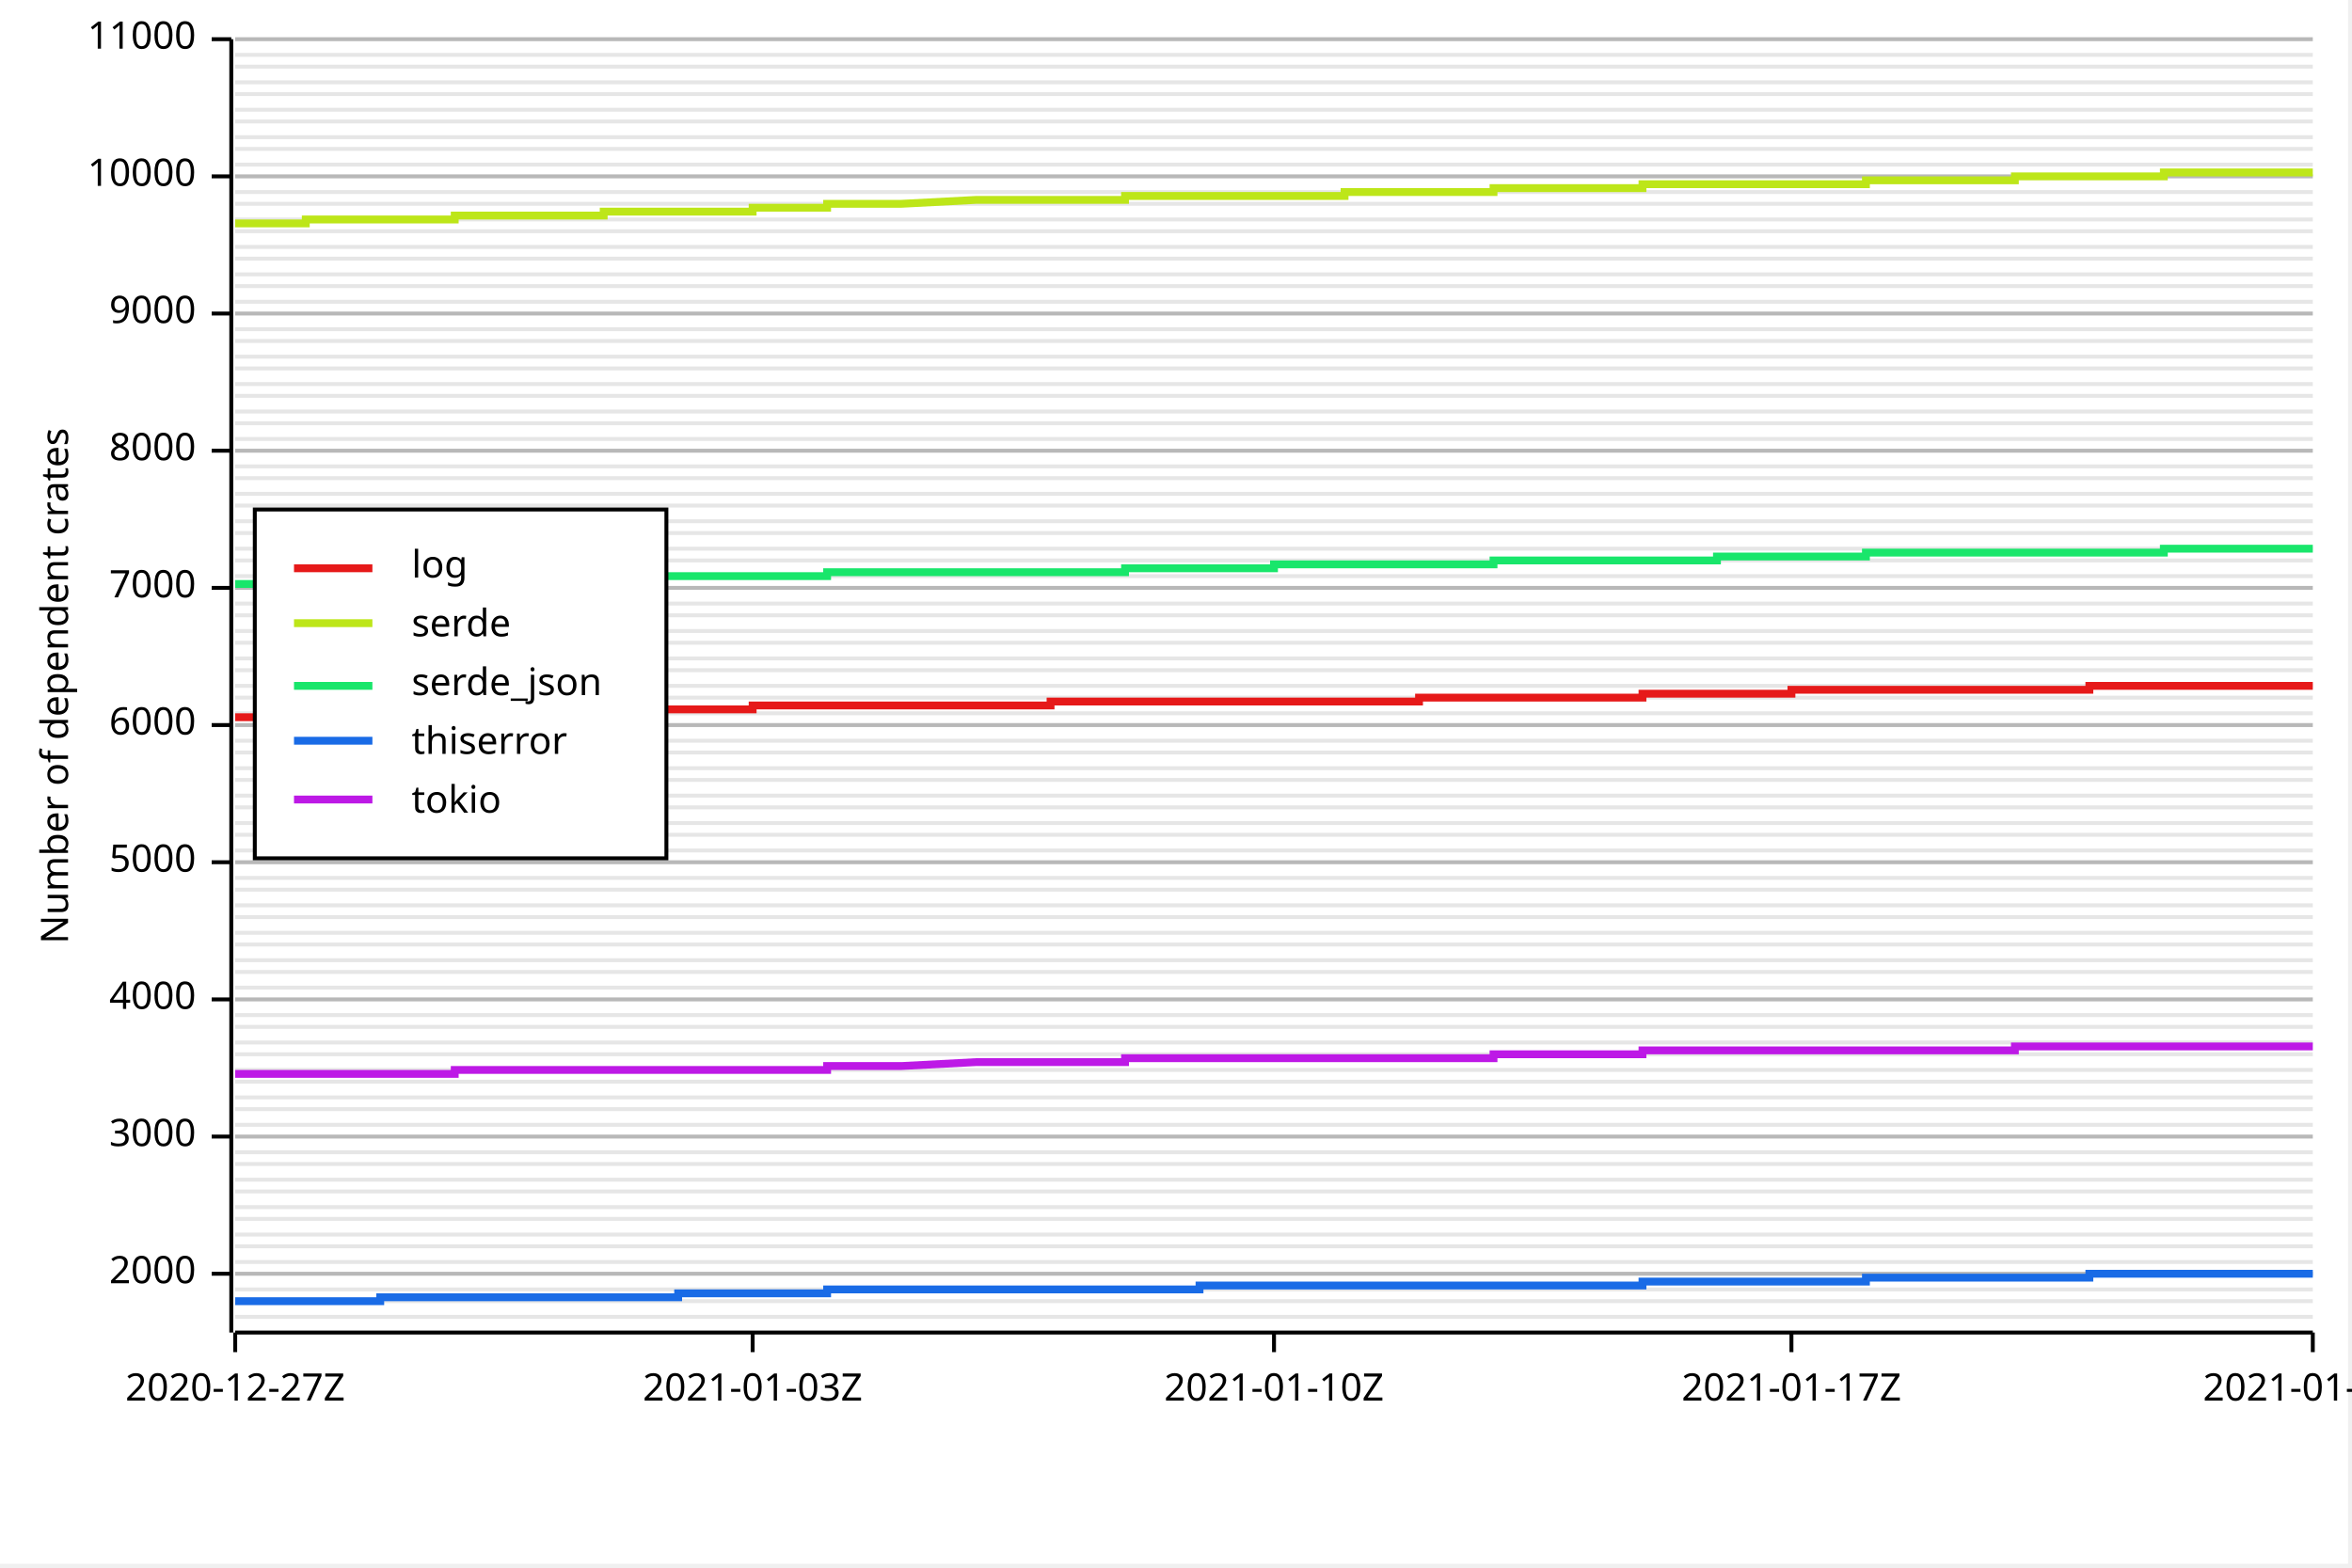
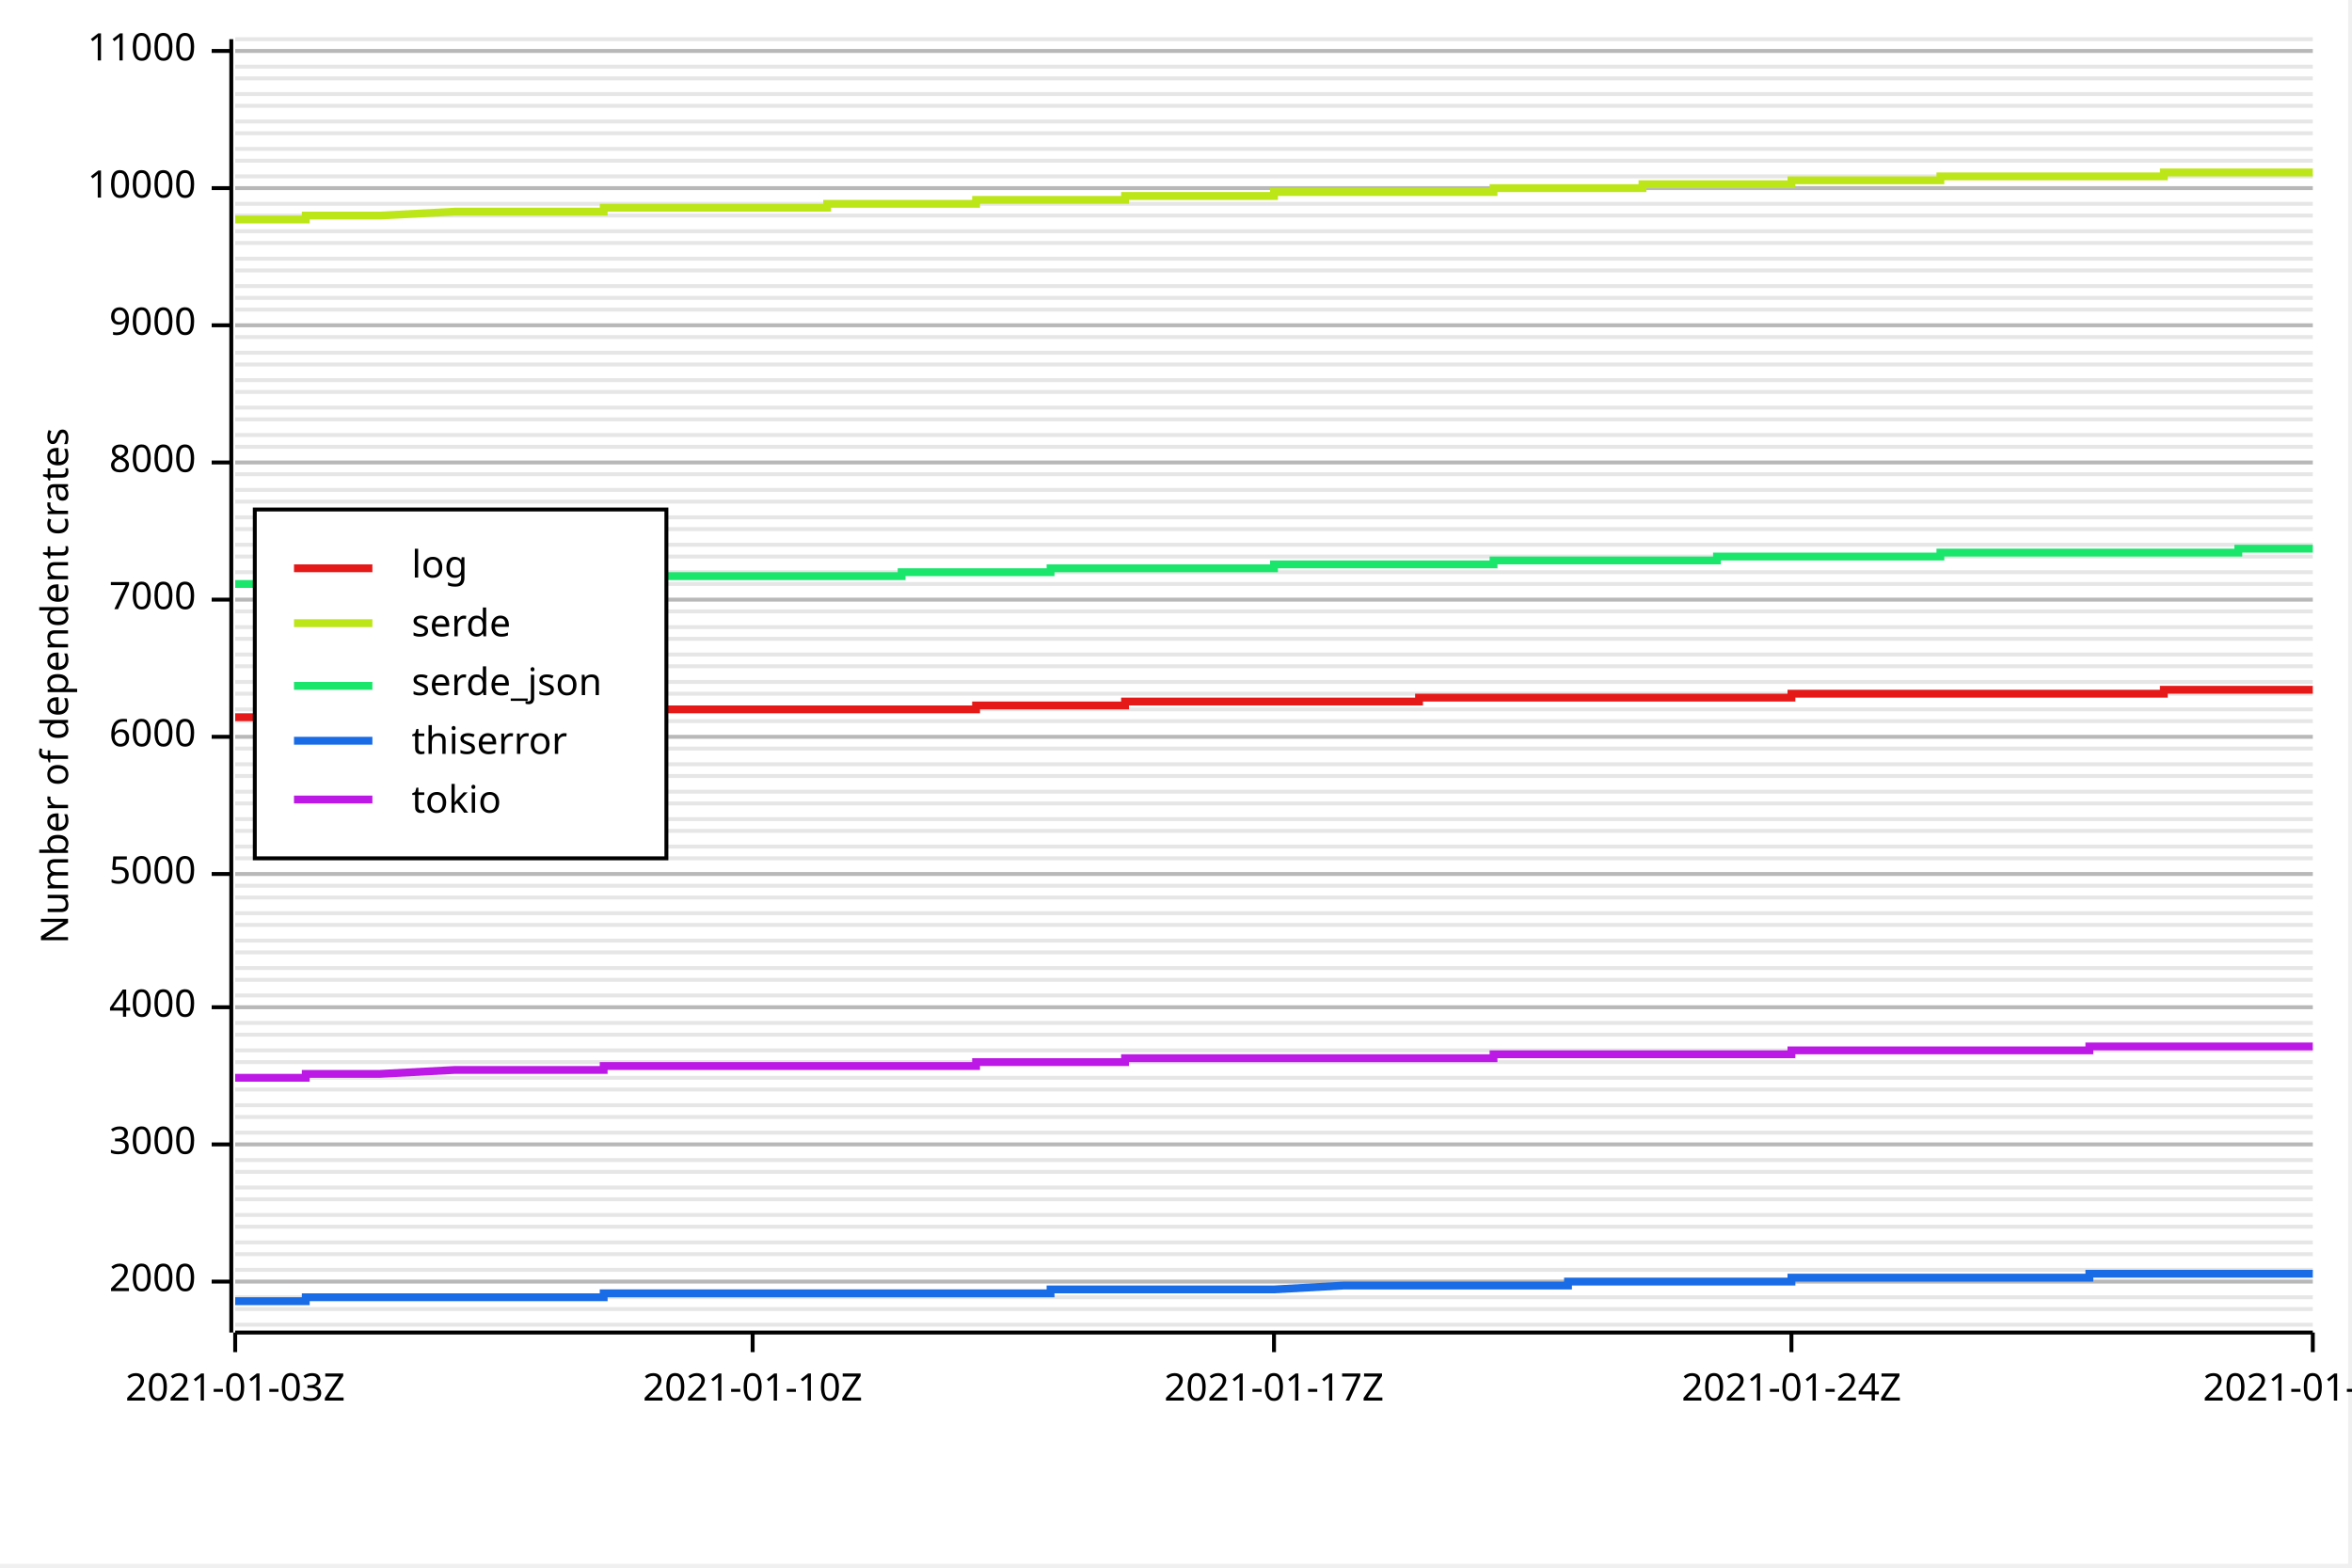
<svg xmlns="http://www.w3.org/2000/svg" width="600" height="400" viewBox="0 0 600 400">
  <rect x="0" y="0" width="599" height="399" opacity="1" fill="#FFFFFF" stroke="none" />
-   <line opacity="0.1" stroke="#000000" stroke-width="1" x1="60" y1="336" x2="590" y2="336" />
-   <line opacity="0.1" stroke="#000000" stroke-width="1" x1="60" y1="332" x2="590" y2="332" />
-   <line opacity="0.1" stroke="#000000" stroke-width="1" x1="60" y1="329" x2="590" y2="329" />
-   <line opacity="0.1" stroke="#000000" stroke-width="1" x1="60" y1="325" x2="590" y2="325" />
-   <line opacity="0.1" stroke="#000000" stroke-width="1" x1="60" y1="322" x2="590" y2="322" />
-   <line opacity="0.1" stroke="#000000" stroke-width="1" x1="60" y1="318" x2="590" y2="318" />
-   <line opacity="0.1" stroke="#000000" stroke-width="1" x1="60" y1="315" x2="590" y2="315" />
-   <line opacity="0.1" stroke="#000000" stroke-width="1" x1="60" y1="311" x2="590" y2="311" />
-   <line opacity="0.1" stroke="#000000" stroke-width="1" x1="60" y1="308" x2="590" y2="308" />
-   <line opacity="0.1" stroke="#000000" stroke-width="1" x1="60" y1="304" x2="590" y2="304" />
-   <line opacity="0.1" stroke="#000000" stroke-width="1" x1="60" y1="301" x2="590" y2="301" />
-   <line opacity="0.1" stroke="#000000" stroke-width="1" x1="60" y1="297" x2="590" y2="297" />
-   <line opacity="0.1" stroke="#000000" stroke-width="1" x1="60" y1="294" x2="590" y2="294" />
-   <line opacity="0.1" stroke="#000000" stroke-width="1" x1="60" y1="290" x2="590" y2="290" />
-   <line opacity="0.1" stroke="#000000" stroke-width="1" x1="60" y1="287" x2="590" y2="287" />
-   <line opacity="0.1" stroke="#000000" stroke-width="1" x1="60" y1="283" x2="590" y2="283" />
-   <line opacity="0.1" stroke="#000000" stroke-width="1" x1="60" y1="280" x2="590" y2="280" />
-   <line opacity="0.1" stroke="#000000" stroke-width="1" x1="60" y1="276" x2="590" y2="276" />
-   <line opacity="0.1" stroke="#000000" stroke-width="1" x1="60" y1="273" x2="590" y2="273" />
-   <line opacity="0.1" stroke="#000000" stroke-width="1" x1="60" y1="269" x2="590" y2="269" />
-   <line opacity="0.1" stroke="#000000" stroke-width="1" x1="60" y1="266" x2="590" y2="266" />
-   <line opacity="0.1" stroke="#000000" stroke-width="1" x1="60" y1="262" x2="590" y2="262" />
-   <line opacity="0.1" stroke="#000000" stroke-width="1" x1="60" y1="259" x2="590" y2="259" />
-   <line opacity="0.1" stroke="#000000" stroke-width="1" x1="60" y1="255" x2="590" y2="255" />
-   <line opacity="0.1" stroke="#000000" stroke-width="1" x1="60" y1="252" x2="590" y2="252" />
-   <line opacity="0.1" stroke="#000000" stroke-width="1" x1="60" y1="248" x2="590" y2="248" />
-   <line opacity="0.1" stroke="#000000" stroke-width="1" x1="60" y1="245" x2="590" y2="245" />
-   <line opacity="0.1" stroke="#000000" stroke-width="1" x1="60" y1="241" x2="590" y2="241" />
-   <line opacity="0.1" stroke="#000000" stroke-width="1" x1="60" y1="238" x2="590" y2="238" />
-   <line opacity="0.1" stroke="#000000" stroke-width="1" x1="60" y1="234" x2="590" y2="234" />
-   <line opacity="0.1" stroke="#000000" stroke-width="1" x1="60" y1="231" x2="590" y2="231" />
-   <line opacity="0.1" stroke="#000000" stroke-width="1" x1="60" y1="227" x2="590" y2="227" />
-   <line opacity="0.1" stroke="#000000" stroke-width="1" x1="60" y1="224" x2="590" y2="224" />
-   <line opacity="0.1" stroke="#000000" stroke-width="1" x1="60" y1="220" x2="590" y2="220" />
-   <line opacity="0.1" stroke="#000000" stroke-width="1" x1="60" y1="217" x2="590" y2="217" />
-   <line opacity="0.1" stroke="#000000" stroke-width="1" x1="60" y1="213" x2="590" y2="213" />
-   <line opacity="0.1" stroke="#000000" stroke-width="1" x1="60" y1="210" x2="590" y2="210" />
-   <line opacity="0.1" stroke="#000000" stroke-width="1" x1="60" y1="206" x2="590" y2="206" />
-   <line opacity="0.1" stroke="#000000" stroke-width="1" x1="60" y1="203" x2="590" y2="203" />
-   <line opacity="0.1" stroke="#000000" stroke-width="1" x1="60" y1="199" x2="590" y2="199" />
-   <line opacity="0.1" stroke="#000000" stroke-width="1" x1="60" y1="196" x2="590" y2="196" />
-   <line opacity="0.1" stroke="#000000" stroke-width="1" x1="60" y1="192" x2="590" y2="192" />
-   <line opacity="0.1" stroke="#000000" stroke-width="1" x1="60" y1="189" x2="590" y2="189" />
-   <line opacity="0.1" stroke="#000000" stroke-width="1" x1="60" y1="185" x2="590" y2="185" />
-   <line opacity="0.1" stroke="#000000" stroke-width="1" x1="60" y1="182" x2="590" y2="182" />
-   <line opacity="0.1" stroke="#000000" stroke-width="1" x1="60" y1="178" x2="590" y2="178" />
-   <line opacity="0.1" stroke="#000000" stroke-width="1" x1="60" y1="175" x2="590" y2="175" />
-   <line opacity="0.1" stroke="#000000" stroke-width="1" x1="60" y1="171" x2="590" y2="171" />
-   <line opacity="0.1" stroke="#000000" stroke-width="1" x1="60" y1="168" x2="590" y2="168" />
-   <line opacity="0.1" stroke="#000000" stroke-width="1" x1="60" y1="164" x2="590" y2="164" />
-   <line opacity="0.1" stroke="#000000" stroke-width="1" x1="60" y1="161" x2="590" y2="161" />
-   <line opacity="0.1" stroke="#000000" stroke-width="1" x1="60" y1="157" x2="590" y2="157" />
-   <line opacity="0.1" stroke="#000000" stroke-width="1" x1="60" y1="154" x2="590" y2="154" />
-   <line opacity="0.1" stroke="#000000" stroke-width="1" x1="60" y1="150" x2="590" y2="150" />
-   <line opacity="0.1" stroke="#000000" stroke-width="1" x1="60" y1="147" x2="590" y2="147" />
-   <line opacity="0.1" stroke="#000000" stroke-width="1" x1="60" y1="143" x2="590" y2="143" />
-   <line opacity="0.1" stroke="#000000" stroke-width="1" x1="60" y1="140" x2="590" y2="140" />
-   <line opacity="0.1" stroke="#000000" stroke-width="1" x1="60" y1="136" x2="590" y2="136" />
-   <line opacity="0.1" stroke="#000000" stroke-width="1" x1="60" y1="133" x2="590" y2="133" />
-   <line opacity="0.1" stroke="#000000" stroke-width="1" x1="60" y1="129" x2="590" y2="129" />
-   <line opacity="0.1" stroke="#000000" stroke-width="1" x1="60" y1="126" x2="590" y2="126" />
-   <line opacity="0.1" stroke="#000000" stroke-width="1" x1="60" y1="122" x2="590" y2="122" />
-   <line opacity="0.1" stroke="#000000" stroke-width="1" x1="60" y1="119" x2="590" y2="119" />
-   <line opacity="0.1" stroke="#000000" stroke-width="1" x1="60" y1="115" x2="590" y2="115" />
-   <line opacity="0.1" stroke="#000000" stroke-width="1" x1="60" y1="112" x2="590" y2="112" />
-   <line opacity="0.1" stroke="#000000" stroke-width="1" x1="60" y1="108" x2="590" y2="108" />
-   <line opacity="0.1" stroke="#000000" stroke-width="1" x1="60" y1="105" x2="590" y2="105" />
-   <line opacity="0.1" stroke="#000000" stroke-width="1" x1="60" y1="101" x2="590" y2="101" />
-   <line opacity="0.1" stroke="#000000" stroke-width="1" x1="60" y1="98" x2="590" y2="98" />
-   <line opacity="0.1" stroke="#000000" stroke-width="1" x1="60" y1="94" x2="590" y2="94" />
-   <line opacity="0.1" stroke="#000000" stroke-width="1" x1="60" y1="91" x2="590" y2="91" />
-   <line opacity="0.1" stroke="#000000" stroke-width="1" x1="60" y1="87" x2="590" y2="87" />
-   <line opacity="0.1" stroke="#000000" stroke-width="1" x1="60" y1="84" x2="590" y2="84" />
-   <line opacity="0.1" stroke="#000000" stroke-width="1" x1="60" y1="80" x2="590" y2="80" />
-   <line opacity="0.1" stroke="#000000" stroke-width="1" x1="60" y1="77" x2="590" y2="77" />
+   <line opacity="0.1" stroke="#000000" stroke-width="1" x1="60" y1="338" x2="590" y2="338" />
+   <line opacity="0.1" stroke="#000000" stroke-width="1" x1="60" y1="334" x2="590" y2="334" />
+   <line opacity="0.1" stroke="#000000" stroke-width="1" x1="60" y1="331" x2="590" y2="331" />
+   <line opacity="0.1" stroke="#000000" stroke-width="1" x1="60" y1="327" x2="590" y2="327" />
+   <line opacity="0.1" stroke="#000000" stroke-width="1" x1="60" y1="324" x2="590" y2="324" />
+   <line opacity="0.1" stroke="#000000" stroke-width="1" x1="60" y1="320" x2="590" y2="320" />
+   <line opacity="0.1" stroke="#000000" stroke-width="1" x1="60" y1="317" x2="590" y2="317" />
+   <line opacity="0.1" stroke="#000000" stroke-width="1" x1="60" y1="313" x2="590" y2="313" />
+   <line opacity="0.1" stroke="#000000" stroke-width="1" x1="60" y1="310" x2="590" y2="310" />
+   <line opacity="0.1" stroke="#000000" stroke-width="1" x1="60" y1="306" x2="590" y2="306" />
+   <line opacity="0.1" stroke="#000000" stroke-width="1" x1="60" y1="303" x2="590" y2="303" />
+   <line opacity="0.1" stroke="#000000" stroke-width="1" x1="60" y1="299" x2="590" y2="299" />
+   <line opacity="0.1" stroke="#000000" stroke-width="1" x1="60" y1="296" x2="590" y2="296" />
+   <line opacity="0.1" stroke="#000000" stroke-width="1" x1="60" y1="292" x2="590" y2="292" />
+   <line opacity="0.1" stroke="#000000" stroke-width="1" x1="60" y1="289" x2="590" y2="289" />
+   <line opacity="0.1" stroke="#000000" stroke-width="1" x1="60" y1="285" x2="590" y2="285" />
+   <line opacity="0.1" stroke="#000000" stroke-width="1" x1="60" y1="282" x2="590" y2="282" />
+   <line opacity="0.1" stroke="#000000" stroke-width="1" x1="60" y1="278" x2="590" y2="278" />
+   <line opacity="0.1" stroke="#000000" stroke-width="1" x1="60" y1="275" x2="590" y2="275" />
+   <line opacity="0.1" stroke="#000000" stroke-width="1" x1="60" y1="271" x2="590" y2="271" />
+   <line opacity="0.1" stroke="#000000" stroke-width="1" x1="60" y1="268" x2="590" y2="268" />
+   <line opacity="0.1" stroke="#000000" stroke-width="1" x1="60" y1="264" x2="590" y2="264" />
+   <line opacity="0.1" stroke="#000000" stroke-width="1" x1="60" y1="261" x2="590" y2="261" />
+   <line opacity="0.1" stroke="#000000" stroke-width="1" x1="60" y1="257" x2="590" y2="257" />
+   <line opacity="0.1" stroke="#000000" stroke-width="1" x1="60" y1="254" x2="590" y2="254" />
+   <line opacity="0.1" stroke="#000000" stroke-width="1" x1="60" y1="250" x2="590" y2="250" />
+   <line opacity="0.1" stroke="#000000" stroke-width="1" x1="60" y1="247" x2="590" y2="247" />
+   <line opacity="0.1" stroke="#000000" stroke-width="1" x1="60" y1="243" x2="590" y2="243" />
+   <line opacity="0.1" stroke="#000000" stroke-width="1" x1="60" y1="240" x2="590" y2="240" />
+   <line opacity="0.1" stroke="#000000" stroke-width="1" x1="60" y1="236" x2="590" y2="236" />
+   <line opacity="0.1" stroke="#000000" stroke-width="1" x1="60" y1="233" x2="590" y2="233" />
+   <line opacity="0.1" stroke="#000000" stroke-width="1" x1="60" y1="229" x2="590" y2="229" />
+   <line opacity="0.1" stroke="#000000" stroke-width="1" x1="60" y1="226" x2="590" y2="226" />
+   <line opacity="0.1" stroke="#000000" stroke-width="1" x1="60" y1="223" x2="590" y2="223" />
+   <line opacity="0.1" stroke="#000000" stroke-width="1" x1="60" y1="219" x2="590" y2="219" />
+   <line opacity="0.1" stroke="#000000" stroke-width="1" x1="60" y1="216" x2="590" y2="216" />
+   <line opacity="0.1" stroke="#000000" stroke-width="1" x1="60" y1="212" x2="590" y2="212" />
+   <line opacity="0.1" stroke="#000000" stroke-width="1" x1="60" y1="209" x2="590" y2="209" />
+   <line opacity="0.1" stroke="#000000" stroke-width="1" x1="60" y1="205" x2="590" y2="205" />
+   <line opacity="0.1" stroke="#000000" stroke-width="1" x1="60" y1="202" x2="590" y2="202" />
+   <line opacity="0.1" stroke="#000000" stroke-width="1" x1="60" y1="198" x2="590" y2="198" />
+   <line opacity="0.1" stroke="#000000" stroke-width="1" x1="60" y1="195" x2="590" y2="195" />
+   <line opacity="0.1" stroke="#000000" stroke-width="1" x1="60" y1="191" x2="590" y2="191" />
+   <line opacity="0.1" stroke="#000000" stroke-width="1" x1="60" y1="188" x2="590" y2="188" />
+   <line opacity="0.1" stroke="#000000" stroke-width="1" x1="60" y1="184" x2="590" y2="184" />
+   <line opacity="0.1" stroke="#000000" stroke-width="1" x1="60" y1="181" x2="590" y2="181" />
+   <line opacity="0.1" stroke="#000000" stroke-width="1" x1="60" y1="177" x2="590" y2="177" />
+   <line opacity="0.1" stroke="#000000" stroke-width="1" x1="60" y1="174" x2="590" y2="174" />
+   <line opacity="0.1" stroke="#000000" stroke-width="1" x1="60" y1="170" x2="590" y2="170" />
+   <line opacity="0.1" stroke="#000000" stroke-width="1" x1="60" y1="167" x2="590" y2="167" />
+   <line opacity="0.1" stroke="#000000" stroke-width="1" x1="60" y1="163" x2="590" y2="163" />
+   <line opacity="0.1" stroke="#000000" stroke-width="1" x1="60" y1="160" x2="590" y2="160" />
+   <line opacity="0.1" stroke="#000000" stroke-width="1" x1="60" y1="156" x2="590" y2="156" />
+   <line opacity="0.1" stroke="#000000" stroke-width="1" x1="60" y1="153" x2="590" y2="153" />
+   <line opacity="0.1" stroke="#000000" stroke-width="1" x1="60" y1="149" x2="590" y2="149" />
+   <line opacity="0.1" stroke="#000000" stroke-width="1" x1="60" y1="146" x2="590" y2="146" />
+   <line opacity="0.1" stroke="#000000" stroke-width="1" x1="60" y1="142" x2="590" y2="142" />
+   <line opacity="0.1" stroke="#000000" stroke-width="1" x1="60" y1="139" x2="590" y2="139" />
+   <line opacity="0.1" stroke="#000000" stroke-width="1" x1="60" y1="135" x2="590" y2="135" />
+   <line opacity="0.1" stroke="#000000" stroke-width="1" x1="60" y1="132" x2="590" y2="132" />
+   <line opacity="0.1" stroke="#000000" stroke-width="1" x1="60" y1="128" x2="590" y2="128" />
+   <line opacity="0.1" stroke="#000000" stroke-width="1" x1="60" y1="125" x2="590" y2="125" />
+   <line opacity="0.1" stroke="#000000" stroke-width="1" x1="60" y1="121" x2="590" y2="121" />
+   <line opacity="0.1" stroke="#000000" stroke-width="1" x1="60" y1="118" x2="590" y2="118" />
+   <line opacity="0.1" stroke="#000000" stroke-width="1" x1="60" y1="114" x2="590" y2="114" />
+   <line opacity="0.1" stroke="#000000" stroke-width="1" x1="60" y1="111" x2="590" y2="111" />
+   <line opacity="0.1" stroke="#000000" stroke-width="1" x1="60" y1="107" x2="590" y2="107" />
+   <line opacity="0.1" stroke="#000000" stroke-width="1" x1="60" y1="104" x2="590" y2="104" />
+   <line opacity="0.1" stroke="#000000" stroke-width="1" x1="60" y1="100" x2="590" y2="100" />
+   <line opacity="0.1" stroke="#000000" stroke-width="1" x1="60" y1="97" x2="590" y2="97" />
+   <line opacity="0.1" stroke="#000000" stroke-width="1" x1="60" y1="93" x2="590" y2="93" />
+   <line opacity="0.1" stroke="#000000" stroke-width="1" x1="60" y1="90" x2="590" y2="90" />
+   <line opacity="0.1" stroke="#000000" stroke-width="1" x1="60" y1="86" x2="590" y2="86" />
+   <line opacity="0.1" stroke="#000000" stroke-width="1" x1="60" y1="83" x2="590" y2="83" />
+   <line opacity="0.1" stroke="#000000" stroke-width="1" x1="60" y1="79" x2="590" y2="79" />
+   <line opacity="0.1" stroke="#000000" stroke-width="1" x1="60" y1="76" x2="590" y2="76" />
  <line opacity="0.1" stroke="#000000" stroke-width="1" x1="60" y1="73" x2="590" y2="73" />
-   <line opacity="0.1" stroke="#000000" stroke-width="1" x1="60" y1="70" x2="590" y2="70" />
+   <line opacity="0.1" stroke="#000000" stroke-width="1" x1="60" y1="69" x2="590" y2="69" />
  <line opacity="0.1" stroke="#000000" stroke-width="1" x1="60" y1="66" x2="590" y2="66" />
-   <line opacity="0.1" stroke="#000000" stroke-width="1" x1="60" y1="63" x2="590" y2="63" />
+   <line opacity="0.1" stroke="#000000" stroke-width="1" x1="60" y1="62" x2="590" y2="62" />
  <line opacity="0.1" stroke="#000000" stroke-width="1" x1="60" y1="59" x2="590" y2="59" />
-   <line opacity="0.1" stroke="#000000" stroke-width="1" x1="60" y1="56" x2="590" y2="56" />
+   <line opacity="0.1" stroke="#000000" stroke-width="1" x1="60" y1="55" x2="590" y2="55" />
  <line opacity="0.1" stroke="#000000" stroke-width="1" x1="60" y1="52" x2="590" y2="52" />
-   <line opacity="0.1" stroke="#000000" stroke-width="1" x1="60" y1="49" x2="590" y2="49" />
+   <line opacity="0.1" stroke="#000000" stroke-width="1" x1="60" y1="48" x2="590" y2="48" />
  <line opacity="0.1" stroke="#000000" stroke-width="1" x1="60" y1="45" x2="590" y2="45" />
-   <line opacity="0.1" stroke="#000000" stroke-width="1" x1="60" y1="42" x2="590" y2="42" />
+   <line opacity="0.1" stroke="#000000" stroke-width="1" x1="60" y1="41" x2="590" y2="41" />
  <line opacity="0.1" stroke="#000000" stroke-width="1" x1="60" y1="38" x2="590" y2="38" />
-   <line opacity="0.1" stroke="#000000" stroke-width="1" x1="60" y1="35" x2="590" y2="35" />
+   <line opacity="0.1" stroke="#000000" stroke-width="1" x1="60" y1="34" x2="590" y2="34" />
  <line opacity="0.1" stroke="#000000" stroke-width="1" x1="60" y1="31" x2="590" y2="31" />
-   <line opacity="0.1" stroke="#000000" stroke-width="1" x1="60" y1="28" x2="590" y2="28" />
+   <line opacity="0.1" stroke="#000000" stroke-width="1" x1="60" y1="27" x2="590" y2="27" />
  <line opacity="0.1" stroke="#000000" stroke-width="1" x1="60" y1="24" x2="590" y2="24" />
-   <line opacity="0.1" stroke="#000000" stroke-width="1" x1="60" y1="21" x2="590" y2="21" />
+   <line opacity="0.1" stroke="#000000" stroke-width="1" x1="60" y1="20" x2="590" y2="20" />
  <line opacity="0.1" stroke="#000000" stroke-width="1" x1="60" y1="17" x2="590" y2="17" />
-   <line opacity="0.1" stroke="#000000" stroke-width="1" x1="60" y1="14" x2="590" y2="14" />
+   <line opacity="0.1" stroke="#000000" stroke-width="1" x1="60" y1="13" x2="590" y2="13" />
  <line opacity="0.1" stroke="#000000" stroke-width="1" x1="60" y1="10" x2="590" y2="10" />
  <text x="10" y="175" dy="0.76em" text-anchor="middle" font-family="sans-serif" font-size="9.677" opacity="1" fill="#000000" transform="rotate(270, 10, 175)">
Number of dependent crates
</text>
-   <line opacity="0.2" stroke="#000000" stroke-width="1" x1="60" y1="325" x2="590" y2="325" />
-   <line opacity="0.2" stroke="#000000" stroke-width="1" x1="60" y1="290" x2="590" y2="290" />
-   <line opacity="0.2" stroke="#000000" stroke-width="1" x1="60" y1="255" x2="590" y2="255" />
-   <line opacity="0.2" stroke="#000000" stroke-width="1" x1="60" y1="220" x2="590" y2="220" />
-   <line opacity="0.2" stroke="#000000" stroke-width="1" x1="60" y1="185" x2="590" y2="185" />
-   <line opacity="0.2" stroke="#000000" stroke-width="1" x1="60" y1="150" x2="590" y2="150" />
-   <line opacity="0.2" stroke="#000000" stroke-width="1" x1="60" y1="115" x2="590" y2="115" />
-   <line opacity="0.2" stroke="#000000" stroke-width="1" x1="60" y1="80" x2="590" y2="80" />
-   <line opacity="0.2" stroke="#000000" stroke-width="1" x1="60" y1="45" x2="590" y2="45" />
-   <line opacity="0.2" stroke="#000000" stroke-width="1" x1="60" y1="10" x2="590" y2="10" />
+   <line opacity="0.2" stroke="#000000" stroke-width="1" x1="60" y1="327" x2="590" y2="327" />
+   <line opacity="0.2" stroke="#000000" stroke-width="1" x1="60" y1="292" x2="590" y2="292" />
+   <line opacity="0.2" stroke="#000000" stroke-width="1" x1="60" y1="257" x2="590" y2="257" />
+   <line opacity="0.2" stroke="#000000" stroke-width="1" x1="60" y1="223" x2="590" y2="223" />
+   <line opacity="0.2" stroke="#000000" stroke-width="1" x1="60" y1="188" x2="590" y2="188" />
+   <line opacity="0.2" stroke="#000000" stroke-width="1" x1="60" y1="153" x2="590" y2="153" />
+   <line opacity="0.2" stroke="#000000" stroke-width="1" x1="60" y1="118" x2="590" y2="118" />
+   <line opacity="0.2" stroke="#000000" stroke-width="1" x1="60" y1="83" x2="590" y2="83" />
+   <line opacity="0.2" stroke="#000000" stroke-width="1" x1="60" y1="48" x2="590" y2="48" />
+   <line opacity="0.2" stroke="#000000" stroke-width="1" x1="60" y1="13" x2="590" y2="13" />
  <polyline fill="none" opacity="1" stroke="#000000" stroke-width="1" points="59,10 59,340 " />
-   <text x="50" y="325" dy="0.5ex" text-anchor="end" font-family="sans-serif" font-size="9.677" opacity="1" fill="#000000">
+   <text x="50" y="327" dy="0.5ex" text-anchor="end" font-family="sans-serif" font-size="9.677" opacity="1" fill="#000000">
2000
</text>
-   <polyline fill="none" opacity="1" stroke="#000000" stroke-width="1" points="54,325 59,325 " />
-   <text x="50" y="290" dy="0.5ex" text-anchor="end" font-family="sans-serif" font-size="9.677" opacity="1" fill="#000000">
+   <polyline fill="none" opacity="1" stroke="#000000" stroke-width="1" points="54,327 59,327 " />
+   <text x="50" y="292" dy="0.5ex" text-anchor="end" font-family="sans-serif" font-size="9.677" opacity="1" fill="#000000">
3000
</text>
-   <polyline fill="none" opacity="1" stroke="#000000" stroke-width="1" points="54,290 59,290 " />
-   <text x="50" y="255" dy="0.5ex" text-anchor="end" font-family="sans-serif" font-size="9.677" opacity="1" fill="#000000">
+   <polyline fill="none" opacity="1" stroke="#000000" stroke-width="1" points="54,292 59,292 " />
+   <text x="50" y="257" dy="0.5ex" text-anchor="end" font-family="sans-serif" font-size="9.677" opacity="1" fill="#000000">
4000
</text>
-   <polyline fill="none" opacity="1" stroke="#000000" stroke-width="1" points="54,255 59,255 " />
-   <text x="50" y="220" dy="0.5ex" text-anchor="end" font-family="sans-serif" font-size="9.677" opacity="1" fill="#000000">
+   <polyline fill="none" opacity="1" stroke="#000000" stroke-width="1" points="54,257 59,257 " />
+   <text x="50" y="223" dy="0.5ex" text-anchor="end" font-family="sans-serif" font-size="9.677" opacity="1" fill="#000000">
5000
</text>
-   <polyline fill="none" opacity="1" stroke="#000000" stroke-width="1" points="54,220 59,220 " />
-   <text x="50" y="185" dy="0.5ex" text-anchor="end" font-family="sans-serif" font-size="9.677" opacity="1" fill="#000000">
+   <polyline fill="none" opacity="1" stroke="#000000" stroke-width="1" points="54,223 59,223 " />
+   <text x="50" y="188" dy="0.5ex" text-anchor="end" font-family="sans-serif" font-size="9.677" opacity="1" fill="#000000">
6000
</text>
-   <polyline fill="none" opacity="1" stroke="#000000" stroke-width="1" points="54,185 59,185 " />
-   <text x="50" y="150" dy="0.5ex" text-anchor="end" font-family="sans-serif" font-size="9.677" opacity="1" fill="#000000">
+   <polyline fill="none" opacity="1" stroke="#000000" stroke-width="1" points="54,188 59,188 " />
+   <text x="50" y="153" dy="0.5ex" text-anchor="end" font-family="sans-serif" font-size="9.677" opacity="1" fill="#000000">
7000
</text>
-   <polyline fill="none" opacity="1" stroke="#000000" stroke-width="1" points="54,150 59,150 " />
-   <text x="50" y="115" dy="0.5ex" text-anchor="end" font-family="sans-serif" font-size="9.677" opacity="1" fill="#000000">
+   <polyline fill="none" opacity="1" stroke="#000000" stroke-width="1" points="54,153 59,153 " />
+   <text x="50" y="118" dy="0.5ex" text-anchor="end" font-family="sans-serif" font-size="9.677" opacity="1" fill="#000000">
8000
</text>
-   <polyline fill="none" opacity="1" stroke="#000000" stroke-width="1" points="54,115 59,115 " />
-   <text x="50" y="80" dy="0.5ex" text-anchor="end" font-family="sans-serif" font-size="9.677" opacity="1" fill="#000000">
+   <polyline fill="none" opacity="1" stroke="#000000" stroke-width="1" points="54,118 59,118 " />
+   <text x="50" y="83" dy="0.5ex" text-anchor="end" font-family="sans-serif" font-size="9.677" opacity="1" fill="#000000">
9000
</text>
-   <polyline fill="none" opacity="1" stroke="#000000" stroke-width="1" points="54,80 59,80 " />
-   <text x="50" y="45" dy="0.5ex" text-anchor="end" font-family="sans-serif" font-size="9.677" opacity="1" fill="#000000">
+   <polyline fill="none" opacity="1" stroke="#000000" stroke-width="1" points="54,83 59,83 " />
+   <text x="50" y="48" dy="0.5ex" text-anchor="end" font-family="sans-serif" font-size="9.677" opacity="1" fill="#000000">
10000
</text>
-   <polyline fill="none" opacity="1" stroke="#000000" stroke-width="1" points="54,45 59,45 " />
-   <text x="50" y="10" dy="0.5ex" text-anchor="end" font-family="sans-serif" font-size="9.677" opacity="1" fill="#000000">
+   <polyline fill="none" opacity="1" stroke="#000000" stroke-width="1" points="54,48 59,48 " />
+   <text x="50" y="13" dy="0.5ex" text-anchor="end" font-family="sans-serif" font-size="9.677" opacity="1" fill="#000000">
11000
</text>
-   <polyline fill="none" opacity="1" stroke="#000000" stroke-width="1" points="54,10 59,10 " />
+   <polyline fill="none" opacity="1" stroke="#000000" stroke-width="1" points="54,13 59,13 " />
  <polyline fill="none" opacity="1" stroke="#000000" stroke-width="1" points="60,340 590,340 " />
  <text x="60" y="350" dy="0.76em" text-anchor="middle" font-family="sans-serif" font-size="9.677" opacity="1" fill="#000000">
- 2020-12-27Z
+ 2021-01-03Z
</text>
  <polyline fill="none" opacity="1" stroke="#000000" stroke-width="1" points="60,340 60,345 " />
  <text x="192" y="350" dy="0.76em" text-anchor="middle" font-family="sans-serif" font-size="9.677" opacity="1" fill="#000000">
- 2021-01-03Z
+ 2021-01-10Z
</text>
  <polyline fill="none" opacity="1" stroke="#000000" stroke-width="1" points="192,340 192,345 " />
  <text x="325" y="350" dy="0.76em" text-anchor="middle" font-family="sans-serif" font-size="9.677" opacity="1" fill="#000000">
- 2021-01-10Z
+ 2021-01-17Z
</text>
  <polyline fill="none" opacity="1" stroke="#000000" stroke-width="1" points="325,340 325,345 " />
  <text x="457" y="350" dy="0.76em" text-anchor="middle" font-family="sans-serif" font-size="9.677" opacity="1" fill="#000000">
- 2021-01-17Z
+ 2021-01-24Z
</text>
  <polyline fill="none" opacity="1" stroke="#000000" stroke-width="1" points="457,340 457,345 " />
  <text x="590" y="350" dy="0.76em" text-anchor="middle" font-family="sans-serif" font-size="9.677" opacity="1" fill="#000000">
- 2021-01-24Z
+ 2021-01-31Z
</text>
  <polyline fill="none" opacity="1" stroke="#000000" stroke-width="1" points="590,340 590,345 " />
-   <polyline fill="none" opacity="1" stroke="#E61919" stroke-width="2" points="60,183 60,183 78,183 78,182 97,182 97,182 116,182 116,182 135,182 135,181 154,181 154,181 173,181 173,181 192,181 192,180 211,180 211,180 230,180 230,180 249,180 268,180 268,179 287,179 287,179 306,179 306,179 325,179 325,179 343,179 343,179 362,179 362,178 381,178 381,178 400,178 400,178 419,178 419,177 438,177 438,177 457,177 457,176 476,176 476,176 495,176 495,176 514,176 514,176 533,176 533,175 552,175 552,175 571,175 571,175 590,175 " />
-   <polyline fill="none" opacity="1" stroke="#BDE619" stroke-width="2" points="60,57 60,57 78,57 78,56 97,56 97,56 116,56 116,55 135,55 135,55 154,55 154,54 173,54 173,54 192,54 192,53 211,53 211,52 230,52 230,52 249,51 268,51 268,51 287,51 287,50 306,50 306,50 325,50 325,50 343,50 343,49 362,49 362,49 381,49 381,48 400,48 400,48 419,48 419,47 438,47 438,47 457,47 457,47 476,47 476,46 495,46 495,46 514,46 514,45 533,45 533,45 552,45 552,44 571,44 571,44 590,44 " />
-   <polyline fill="none" opacity="1" stroke="#19E66B" stroke-width="2" points="60,149 60,149 78,149 78,148 97,148 97,148 116,148 116,148 135,148 135,148 154,148 154,147 173,147 173,147 192,147 192,147 211,147 211,146 230,146 230,146 249,146 268,146 268,146 287,146 287,145 306,145 306,145 325,145 325,144 343,144 343,144 362,144 362,144 381,144 381,143 400,143 400,143 419,143 419,143 438,143 438,142 457,142 457,142 476,142 476,141 495,141 495,141 514,141 514,141 533,141 533,141 552,141 552,140 571,140 571,140 590,140 " />
-   <polyline fill="none" opacity="1" stroke="#196BE6" stroke-width="2" points="60,332 60,332 78,332 78,332 97,332 97,331 116,331 116,331 135,331 135,331 154,331 154,331 173,331 173,330 192,330 192,330 211,330 211,329 230,329 230,329 249,329 268,329 268,329 287,329 287,329 306,329 306,328 325,328 325,328 343,328 343,328 362,328 362,328 381,328 381,328 400,328 400,328 419,328 419,327 438,327 438,327 457,327 457,327 476,327 476,326 495,326 495,326 514,326 514,326 533,326 533,325 552,325 552,325 571,325 571,325 590,325 " />
-   <polyline fill="none" opacity="1" stroke="#BD19E6" stroke-width="2" points="60,274 60,274 78,274 78,274 97,274 97,274 116,274 116,273 135,273 135,273 154,273 154,273 173,273 173,273 192,273 192,273 211,273 211,272 230,272 230,272 249,271 268,271 268,271 287,271 287,270 306,270 306,270 325,270 325,270 343,270 343,270 362,270 362,270 381,270 381,269 400,269 400,269 419,269 419,268 438,268 438,268 457,268 457,268 476,268 476,268 495,268 495,268 514,268 514,267 533,267 533,267 552,267 552,267 571,267 571,267 590,267 " />
+   <polyline fill="none" opacity="1" stroke="#E61919" stroke-width="2" points="60,183 60,183 78,183 78,183 97,183 97,182 116,182 135,182 135,182 154,182 154,181 173,181 173,181 192,181 192,181 211,181 211,181 230,181 230,181 249,181 249,180 268,180 268,180 287,180 287,179 306,179 306,179 325,179 325,179 343,179 343,179 362,179 362,178 381,178 381,178 400,178 400,178 419,178 419,178 438,178 438,178 457,178 457,177 476,177 476,177 495,177 495,177 514,177 514,177 533,177 533,177 552,177 552,176 571,176 571,176 590,176 " />
+   <polyline fill="none" opacity="1" stroke="#BDE619" stroke-width="2" points="60,56 60,56 78,56 78,55 97,55 97,55 116,54 135,54 135,54 154,54 154,53 173,53 173,53 192,53 192,53 211,53 211,52 230,52 230,52 249,52 249,51 268,51 268,51 287,51 287,50 306,50 306,50 325,50 325,49 343,49 343,49 362,49 362,49 381,49 381,48 400,48 400,48 419,48 419,47 438,47 438,47 457,47 457,46 476,46 476,46 495,46 495,45 514,45 514,45 533,45 533,45 552,45 552,44 571,44 571,44 590,44 " />
+   <polyline fill="none" opacity="1" stroke="#19E66B" stroke-width="2" points="60,149 60,149 78,149 78,149 97,149 97,148 116,148 135,148 135,148 154,148 154,147 173,147 173,147 192,147 192,147 211,147 211,147 230,147 230,146 249,146 249,146 268,146 268,145 287,145 287,145 306,145 306,145 325,145 325,144 343,144 343,144 362,144 362,144 381,144 381,143 400,143 400,143 419,143 419,143 438,143 438,142 457,142 457,142 476,142 476,142 495,142 495,141 514,141 514,141 533,141 533,141 552,141 552,141 571,141 571,140 590,140 " />
+   <polyline fill="none" opacity="1" stroke="#196BE6" stroke-width="2" points="60,332 60,332 78,332 78,331 97,331 97,331 116,331 135,331 135,331 154,331 154,330 173,330 173,330 192,330 192,330 211,330 211,330 230,330 230,330 249,330 249,330 268,330 268,329 287,329 287,329 306,329 306,329 325,329 325,329 343,328 343,328 362,328 362,328 381,328 381,328 400,328 400,327 419,327 419,327 438,327 438,327 457,327 457,326 476,326 476,326 495,326 495,326 514,326 514,326 533,326 533,325 552,325 552,325 571,325 571,325 590,325 " />
+   <polyline fill="none" opacity="1" stroke="#BD19E6" stroke-width="2" points="60,275 60,275 78,275 78,274 97,274 97,274 116,273 135,273 135,273 154,273 154,272 173,272 173,272 192,272 192,272 211,272 211,272 230,272 230,272 249,272 249,271 268,271 268,271 287,271 287,270 306,270 306,270 325,270 325,270 343,270 343,270 362,270 362,270 381,270 381,269 400,269 400,269 419,269 419,269 438,269 438,269 457,269 457,268 476,268 476,268 495,268 495,268 514,268 514,268 533,268 533,267 552,267 552,267 571,267 571,267 590,267 " />
  <rect x="65" y="130" width="105" height="89" opacity="1" fill="#FFFFFF" stroke="none" />
  <rect x="65" y="130" width="105" height="89" opacity="1" fill="none" stroke="#000000" />
  <text x="105" y="140" dy="0.76em" text-anchor="start" font-family="sans-serif" font-size="9.677" opacity="1" fill="#000000">
log
</text>
  <text x="105" y="155" dy="0.76em" text-anchor="start" font-family="sans-serif" font-size="9.677" opacity="1" fill="#000000">
serde
</text>
  <text x="105" y="170" dy="0.76em" text-anchor="start" font-family="sans-serif" font-size="9.677" opacity="1" fill="#000000">
serde_json
</text>
  <text x="105" y="185" dy="0.76em" text-anchor="start" font-family="sans-serif" font-size="9.677" opacity="1" fill="#000000">
thiserror
</text>
  <text x="105" y="200" dy="0.76em" text-anchor="start" font-family="sans-serif" font-size="9.677" opacity="1" fill="#000000">
tokio
</text>
  <polyline fill="none" opacity="1" stroke="#E61919" stroke-width="2" points="75,145 95,145 " />
  <polyline fill="none" opacity="1" stroke="#BDE619" stroke-width="2" points="75,159 95,159 " />
  <polyline fill="none" opacity="1" stroke="#19E66B" stroke-width="2" points="75,175 95,175 " />
  <polyline fill="none" opacity="1" stroke="#196BE6" stroke-width="2" points="75,189 95,189 " />
  <polyline fill="none" opacity="1" stroke="#BD19E6" stroke-width="2" points="75,204 95,204 " />
</svg>
